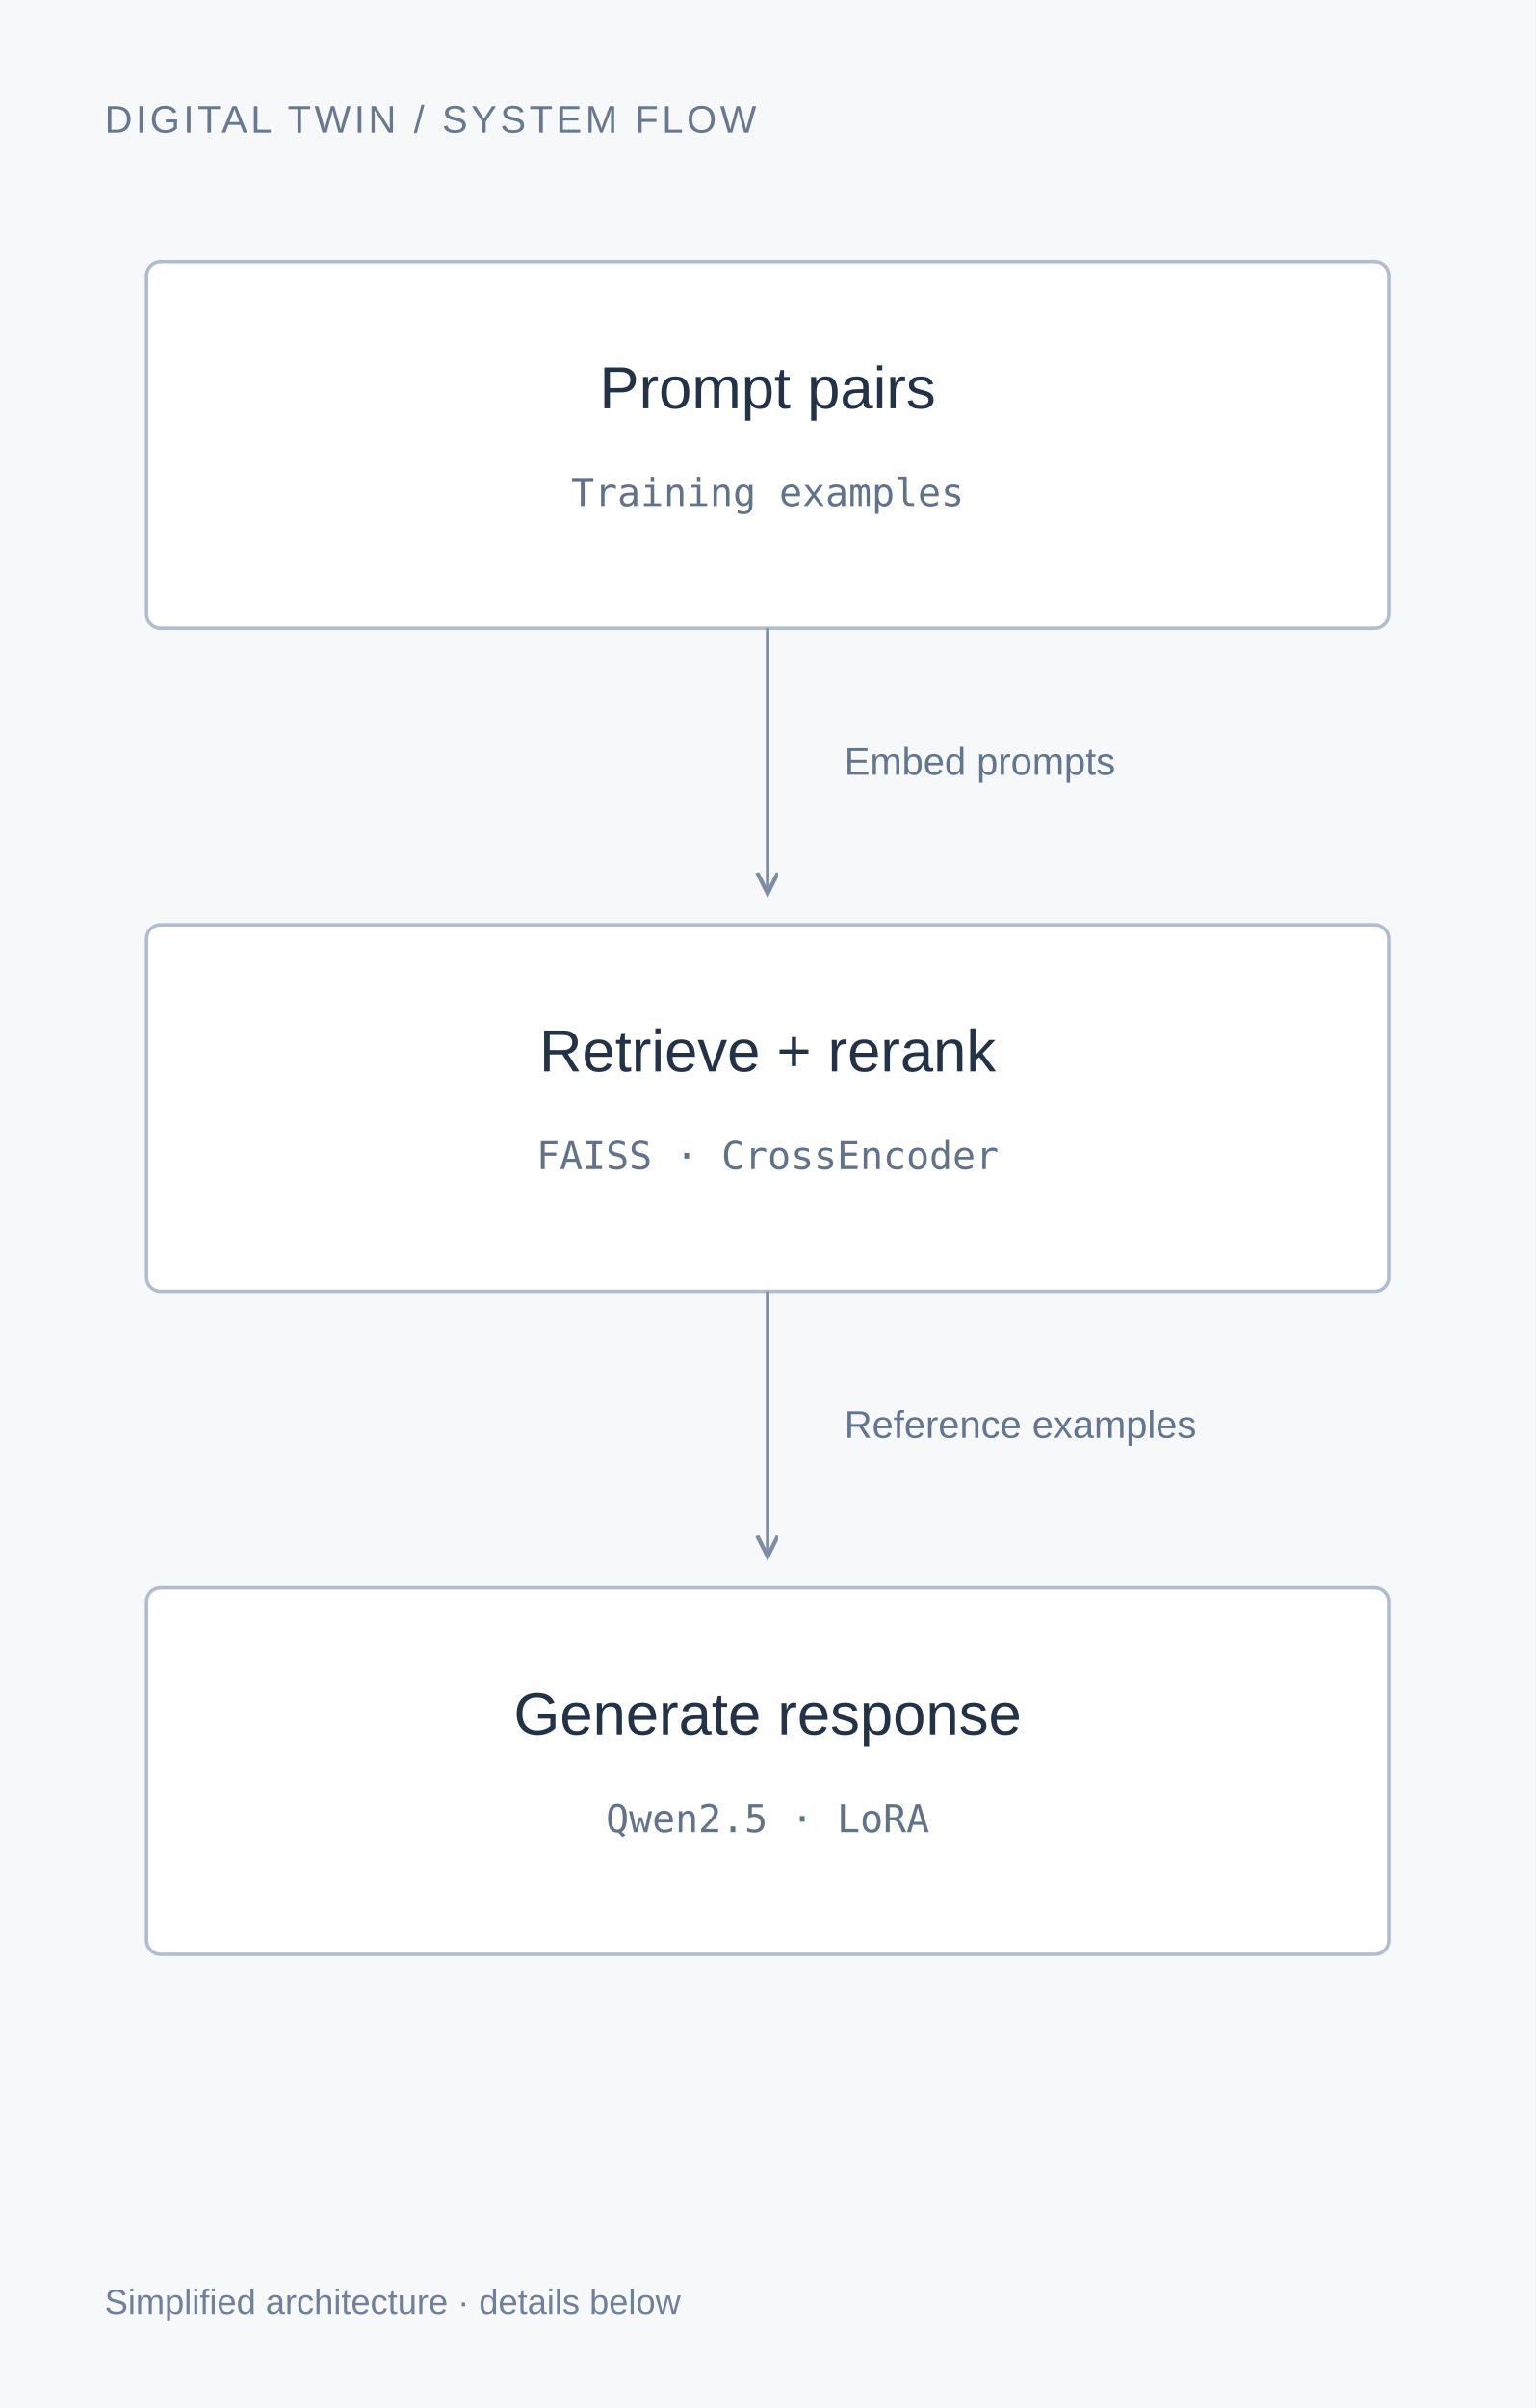
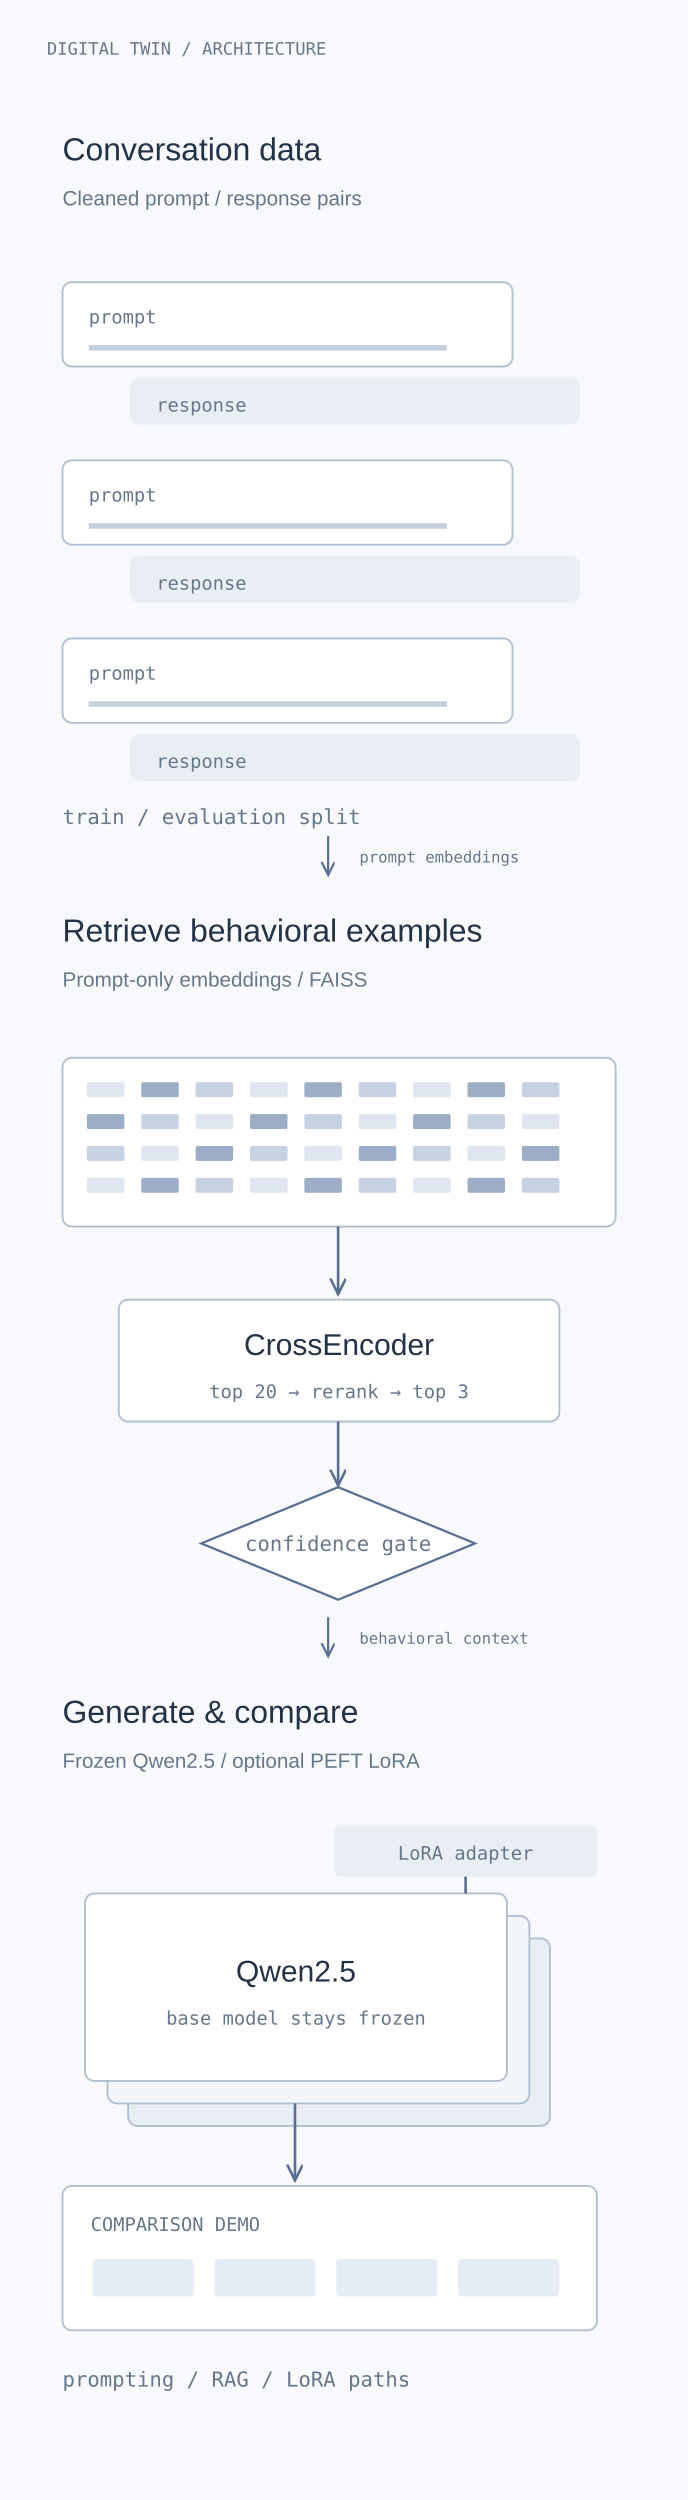
- <svg xmlns="http://www.w3.org/2000/svg" viewBox="0 0 440 690" role="img">
+ <svg xmlns="http://www.w3.org/2000/svg" viewBox="0 0 440 1600" role="img">
  <defs>
    <marker id="arrow" markerWidth="8" markerHeight="8" refX="6" refY="3" orient="auto">
-       <path d="M0 0L6 3L0 6" fill="none" stroke="#7d8da4" stroke-width="1.2" />
+       <path d="M0 0L6 3L0 6" fill="none" stroke="#596f92" />
    </marker>
  </defs>
-   <rect width="440" height="690" fill="#f7f8fa" />
+   <rect width="440" height="1600" fill="#f7f9fc" />
  <g font-family="Arial,Helvetica,sans-serif">
-     <text x="30" y="38" font-size="11" letter-spacing="1" fill="#68788e">DIGITAL TWIN / SYSTEM FLOW</text>
-     <rect x="42" y="75" width="356" height="105" rx="4" fill="#fff" stroke="#b1bdce" />
-     <text x="220.0" y="117" text-anchor="middle" font-size="17" fill="#243247">Prompt pairs</text>
-     <text x="220.0" y="145" text-anchor="middle" font-size="11" font-family="monospace" fill="#62728a">Training examples</text>
-     <path d="M220 180V256" stroke="#7d8da4" fill="none" marker-end="url(#arrow)" />
-     <rect x="235" y="204" width="160" height="28" fill="#f7f8fa" />
-     <text x="242" y="222" font-size="11" fill="#64758e">Embed prompts</text>
-     <rect x="42" y="265" width="356" height="105" rx="4" fill="#fff" stroke="#b1bdce" />
-     <text x="220.0" y="307" text-anchor="middle" font-size="17" fill="#243247">Retrieve + rerank</text>
-     <text x="220.0" y="335" text-anchor="middle" font-size="11" font-family="monospace" fill="#62728a">FAISS · CrossEncoder</text>
-     <path d="M220 370V446" stroke="#7d8da4" fill="none" marker-end="url(#arrow)" />
-     <rect x="235" y="394" width="160" height="28" fill="#f7f8fa" />
-     <text x="242" y="412" font-size="11" fill="#64758e">Reference examples</text>
-     <rect x="42" y="455" width="356" height="105" rx="4" fill="#fff" stroke="#b1bdce" />
-     <text x="220.0" y="497" text-anchor="middle" font-size="17" fill="#243247">Generate response</text>
-     <text x="220.0" y="525" text-anchor="middle" font-size="11" font-family="monospace" fill="#62728a">Qwen2.5 · LoRA</text>
-     <text x="30" y="663" font-size="10" fill="#718098">Simplified architecture · details below</text>
+     <text x="30" y="35" font-size="11" fill="#66768b" text-anchor="start" font-family="monospace">DIGITAL TWIN / ARCHITECTURE</text>
+     <g transform="translate(40 75) scale(1.2)">
+       <text x="0" y="23" font-size="17" fill="#243247" text-anchor="start">Conversation data</text>
+       <text x="0" y="47" font-size="11" fill="#66768b" text-anchor="start">Cleaned prompt / response pairs</text>
+       <rect x="0" y="88" width="240" height="45" rx="5" fill="#fff" stroke="#b1bfd0" />
+       <rect x="36" y="139" width="240" height="25" rx="5" fill="#e9eef5" stroke="none" />
+       <text x="14" y="110" font-size="10" fill="#66768b" text-anchor="start" font-family="monospace">prompt</text>
+       <path d="M14 123H205" stroke="#c5cfdd" stroke-width="3" fill="none" />
+       <text x="50" y="157" font-size="10" fill="#66768b" text-anchor="start" font-family="monospace">response</text>
+       <rect x="0" y="183" width="240" height="45" rx="5" fill="#fff" stroke="#b1bfd0" />
+       <rect x="36" y="234" width="240" height="25" rx="5" fill="#e9eef5" stroke="none" />
+       <text x="14" y="205" font-size="10" fill="#66768b" text-anchor="start" font-family="monospace">prompt</text>
+       <path d="M14 218H205" stroke="#c5cfdd" stroke-width="3" fill="none" />
+       <text x="50" y="252" font-size="10" fill="#66768b" text-anchor="start" font-family="monospace">response</text>
+       <rect x="0" y="278" width="240" height="45" rx="5" fill="#fff" stroke="#b1bfd0" />
+       <rect x="36" y="329" width="240" height="25" rx="5" fill="#e9eef5" stroke="none" />
+       <text x="14" y="300" font-size="10" fill="#66768b" text-anchor="start" font-family="monospace">prompt</text>
+       <path d="M14 313H205" stroke="#c5cfdd" stroke-width="3" fill="none" />
+       <text x="50" y="347" font-size="10" fill="#66768b" text-anchor="start" font-family="monospace">response</text>
+       <text x="0" y="377" font-size="11" fill="#66768b" text-anchor="start" font-family="monospace">train / evaluation split</text>
+     </g>
+     <g transform="translate(40 575) scale(1.2)">
+       <text x="0" y="23" font-size="17" fill="#243247" text-anchor="start">Retrieve behavioral examples</text>
+       <text x="0" y="47" font-size="11" fill="#66768b" text-anchor="start">Prompt-only embeddings / FAISS</text>
+       <rect x="0" y="85" width="295" height="90" rx="5" fill="#fff" stroke="#b1bfd0" />
+       <rect x="13" y="98" width="20" height="8" rx="1" fill="#dfe6f0" stroke="none" />
+       <rect x="42" y="98" width="20" height="8" rx="1" fill="#9caec6" stroke="none" />
+       <rect x="71" y="98" width="20" height="8" rx="1" fill="#c6d2e2" stroke="none" />
+       <rect x="100" y="98" width="20" height="8" rx="1" fill="#dfe6f0" stroke="none" />
+       <rect x="129" y="98" width="20" height="8" rx="1" fill="#9caec6" stroke="none" />
+       <rect x="158" y="98" width="20" height="8" rx="1" fill="#c6d2e2" stroke="none" />
+       <rect x="187" y="98" width="20" height="8" rx="1" fill="#dfe6f0" stroke="none" />
+       <rect x="216" y="98" width="20" height="8" rx="1" fill="#9caec6" stroke="none" />
+       <rect x="245" y="98" width="20" height="8" rx="1" fill="#c6d2e2" stroke="none" />
+       <rect x="13" y="115" width="20" height="8" rx="1" fill="#9caec6" stroke="none" />
+       <rect x="42" y="115" width="20" height="8" rx="1" fill="#c6d2e2" stroke="none" />
+       <rect x="71" y="115" width="20" height="8" rx="1" fill="#dfe6f0" stroke="none" />
+       <rect x="100" y="115" width="20" height="8" rx="1" fill="#9caec6" stroke="none" />
+       <rect x="129" y="115" width="20" height="8" rx="1" fill="#c6d2e2" stroke="none" />
+       <rect x="158" y="115" width="20" height="8" rx="1" fill="#dfe6f0" stroke="none" />
+       <rect x="187" y="115" width="20" height="8" rx="1" fill="#9caec6" stroke="none" />
+       <rect x="216" y="115" width="20" height="8" rx="1" fill="#c6d2e2" stroke="none" />
+       <rect x="245" y="115" width="20" height="8" rx="1" fill="#dfe6f0" stroke="none" />
+       <rect x="13" y="132" width="20" height="8" rx="1" fill="#c6d2e2" stroke="none" />
+       <rect x="42" y="132" width="20" height="8" rx="1" fill="#dfe6f0" stroke="none" />
+       <rect x="71" y="132" width="20" height="8" rx="1" fill="#9caec6" stroke="none" />
+       <rect x="100" y="132" width="20" height="8" rx="1" fill="#c6d2e2" stroke="none" />
+       <rect x="129" y="132" width="20" height="8" rx="1" fill="#dfe6f0" stroke="none" />
+       <rect x="158" y="132" width="20" height="8" rx="1" fill="#9caec6" stroke="none" />
+       <rect x="187" y="132" width="20" height="8" rx="1" fill="#c6d2e2" stroke="none" />
+       <rect x="216" y="132" width="20" height="8" rx="1" fill="#dfe6f0" stroke="none" />
+       <rect x="245" y="132" width="20" height="8" rx="1" fill="#9caec6" stroke="none" />
+       <rect x="13" y="149" width="20" height="8" rx="1" fill="#dfe6f0" stroke="none" />
+       <rect x="42" y="149" width="20" height="8" rx="1" fill="#9caec6" stroke="none" />
+       <rect x="71" y="149" width="20" height="8" rx="1" fill="#c6d2e2" stroke="none" />
+       <rect x="100" y="149" width="20" height="8" rx="1" fill="#dfe6f0" stroke="none" />
+       <rect x="129" y="149" width="20" height="8" rx="1" fill="#9caec6" stroke="none" />
+       <rect x="158" y="149" width="20" height="8" rx="1" fill="#c6d2e2" stroke="none" />
+       <rect x="187" y="149" width="20" height="8" rx="1" fill="#dfe6f0" stroke="none" />
+       <rect x="216" y="149" width="20" height="8" rx="1" fill="#9caec6" stroke="none" />
+       <rect x="245" y="149" width="20" height="8" rx="1" fill="#c6d2e2" stroke="none" />
+       <path d="M147 175V211" fill="none" stroke="#596f92" stroke-width="1.4" marker-end="url(#arrow)" />
+       <rect x="30" y="214" width="235" height="65" rx="5" fill="#fff" stroke="#b1bfd0" />
+       <text x="147.5" y="243.5" font-size="16" fill="#243247" text-anchor="middle">CrossEncoder</text>
+       <text x="147.5" y="266.5" font-size="10" fill="#66768b" text-anchor="middle" font-family="monospace">top 20 → rerank → top 3</text>
+       <path d="M147 279V313" fill="none" stroke="#596f92" stroke-width="1.4" marker-end="url(#arrow)" />
+       <path d="M147 314L220 344L147 374L74 344Z" stroke="#596f92" stroke-width="1.2" fill="#fff" />
+       <text x="147" y="348" font-size="11" fill="#66768b" text-anchor="middle" font-family="monospace">confidence gate</text>
+     </g>
+     <g transform="translate(40 1075) scale(1.2)">
+       <text x="0" y="23" font-size="17" fill="#243247" text-anchor="start">Generate &amp; compare</text>
+       <text x="0" y="47" font-size="11" fill="#66768b" text-anchor="start">Frozen Qwen2.5 / optional PEFT LoRA</text>
+       <rect x="35" y="138" width="225" height="100" rx="5" fill="#e9eef5" stroke="#b1bfd0" />
+       <rect x="24" y="126" width="225" height="100" rx="5" fill="#f2f5f9" stroke="#b1bfd0" />
+       <rect x="12" y="114" width="225" height="100" rx="5" fill="#fff" stroke="#b1bfd0" />
+       <text x="124.5" y="161.0" font-size="16" fill="#243247" text-anchor="middle">Qwen2.5</text>
+       <text x="124.5" y="184.0" font-size="10" fill="#66768b" text-anchor="middle" font-family="monospace">base model stays frozen</text>
+       <rect x="145" y="78" width="140" height="27" rx="3" fill="#e9eef5" stroke="none" />
+       <text x="215.0" y="96" font-size="10" fill="#66768b" text-anchor="middle" font-family="monospace">LoRA adapter</text>
+       <path d="M215 105V114" stroke="#596f92" stroke-width="1.4" fill="none" />
+       <path d="M124 226V267" fill="none" stroke="#596f92" stroke-width="1.4" marker-end="url(#arrow)" />
+       <rect x="0" y="270" width="285" height="77" rx="5" fill="#fff" stroke="#b1bfd0" />
+       <text x="15" y="294" font-size="10" fill="#66768b" text-anchor="start" font-family="monospace">COMPARISON DEMO</text>
+       <rect x="16" y="309" width="54" height="20" rx="2" fill="#e6ecf4" stroke="none" />
+       <rect x="81" y="309" width="54" height="20" rx="2" fill="#e6ecf4" stroke="none" />
+       <rect x="146" y="309" width="54" height="20" rx="2" fill="#e6ecf4" stroke="none" />
+       <rect x="211" y="309" width="54" height="20" rx="2" fill="#e6ecf4" stroke="none" />
+       <text x="0" y="377" font-size="11" fill="#66768b" text-anchor="start" font-family="monospace">prompting / RAG / LoRA paths</text>
+     </g>
+     <path d="M210 535V560" fill="none" stroke="#596f92" stroke-width="1.4" marker-end="url(#arrow)" />
+     <text x="230" y="552" font-size="10" fill="#66768b" text-anchor="start" font-family="monospace">prompt embeddings</text>
+     <path d="M210 1035V1060" fill="none" stroke="#596f92" stroke-width="1.4" marker-end="url(#arrow)" />
+     <text x="230" y="1052" font-size="10" fill="#66768b" text-anchor="start" font-family="monospace">behavioral context</text>
  </g>
</svg>
